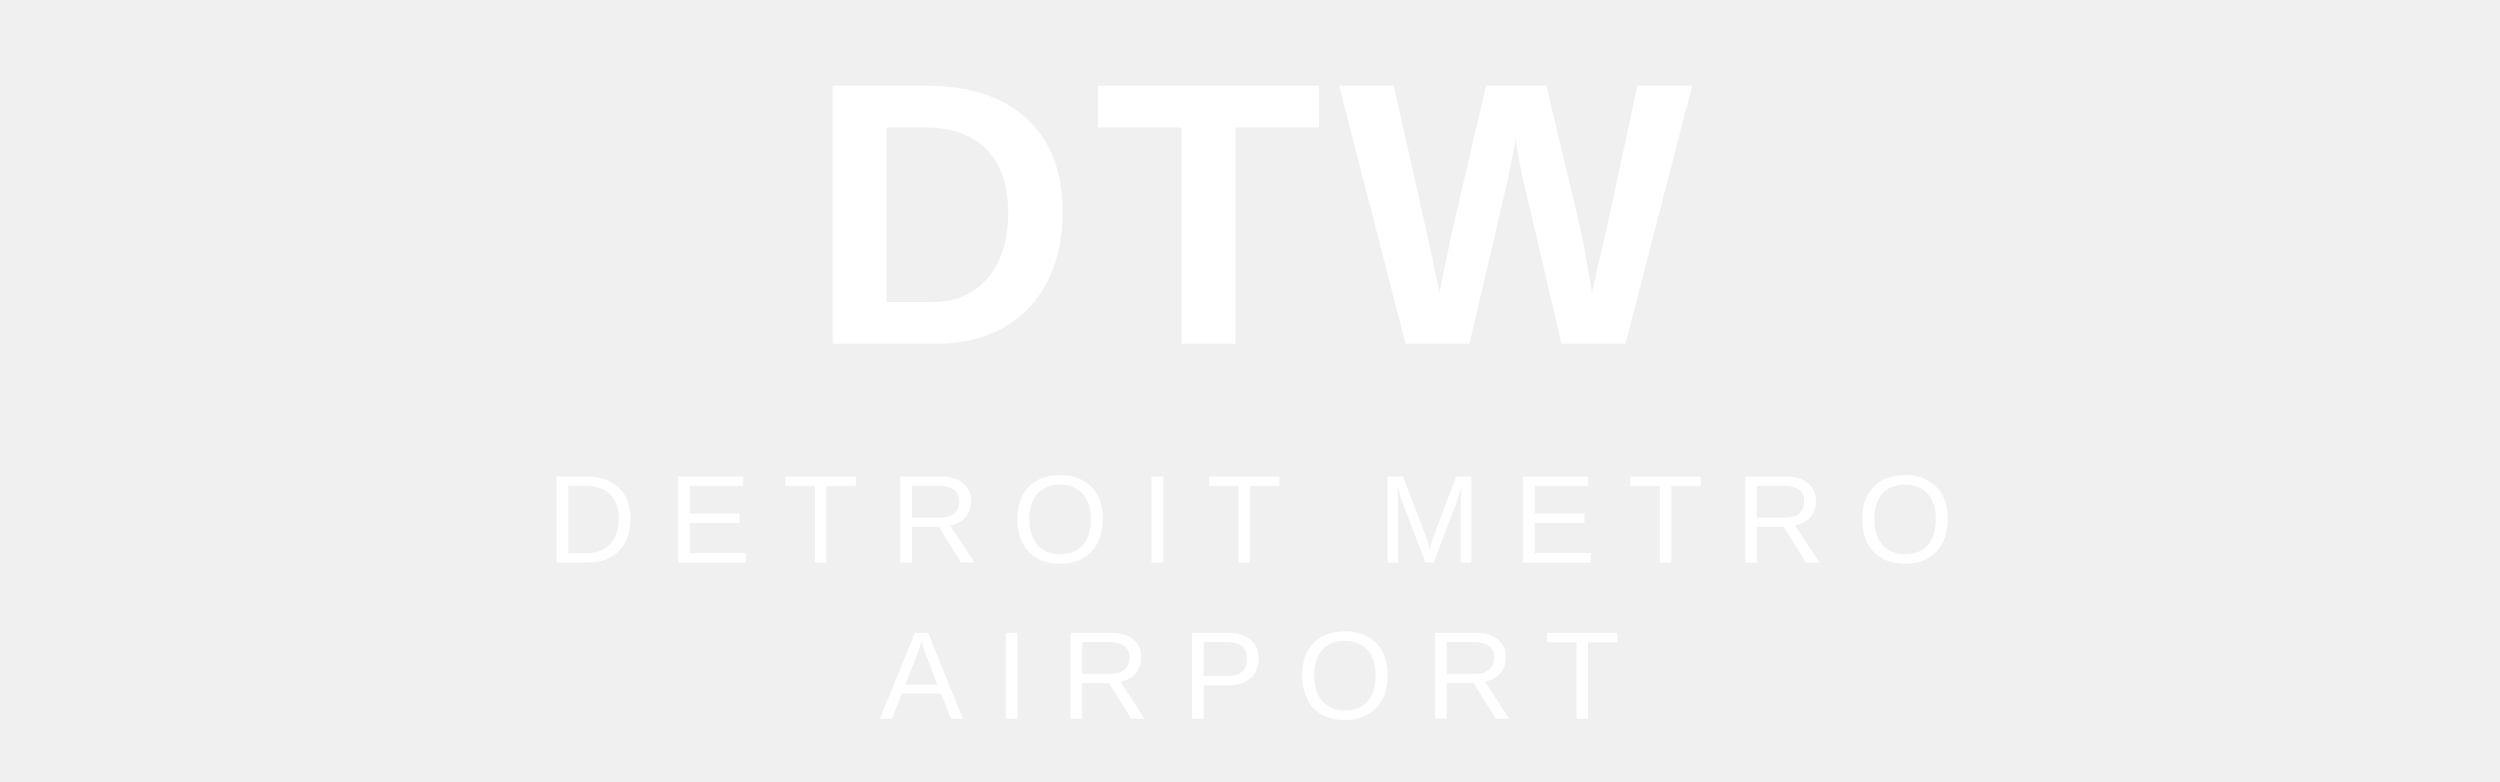
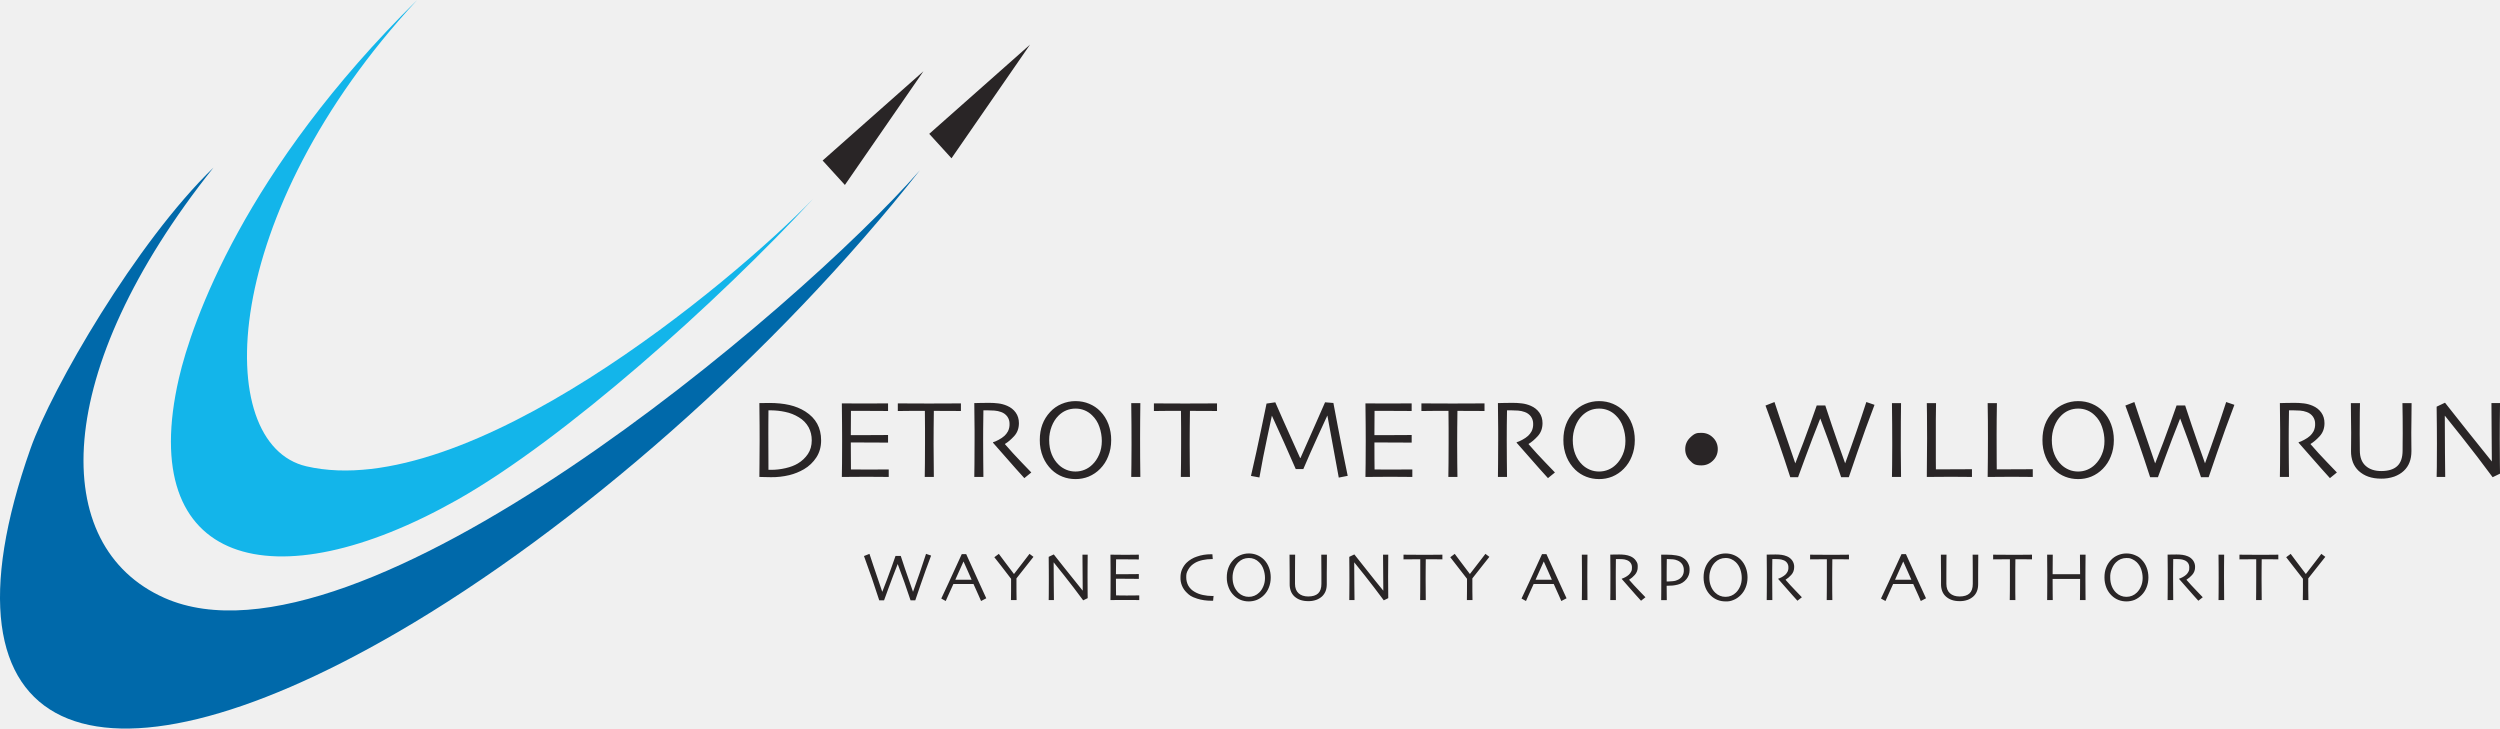
- <svg xmlns="http://www.w3.org/2000/svg" viewBox="0 0 160 50" fill="#FFFFFF">
-   <text x="80" y="22" font-family="Arial, Helvetica, sans-serif" font-size="24" font-weight="700" text-anchor="middle" letter-spacing="1">DTW</text>
-   <text x="80" y="36" font-family="Arial, Helvetica, sans-serif" font-size="8" font-weight="400" text-anchor="middle" letter-spacing="2">DETROIT METRO</text>
-   <text x="80" y="46" font-family="Arial, Helvetica, sans-serif" font-size="8" font-weight="400" text-anchor="middle" letter-spacing="2">AIRPORT</text>
+ <svg xmlns="http://www.w3.org/2000/svg" width="144.318" height="42.059" viewBox="0 0 144.318 42.059">
+   <path fill="#292526" d="M46.86 25.419q0-.412-.178-.75a1.54 1.54 0 0 0-.564-.578 2.4 2.4 0 0 0-.797-.314 4 4 0 0 0-.794-.089h-.166l-.006.832-.001.527.002.653.005 1.422h.163q.412 0 .829-.098.417-.096.703-.268.361-.217.583-.549.22-.33.221-.788m.541.003q0 .56-.275.983a2.14 2.14 0 0 1-.714.681 3.2 3.2 0 0 1-.851.343 4.3 4.3 0 0 1-1.055.118 9 9 0 0 1-.435-.009l-.235-.006.007-.733q.008-.717.008-1.358l-.002-.874q-.001-.533-.013-1.297l.291-.004.278-.004q.658 0 1.169.118.51.118.911.372.465.296.69.711.226.416.226.959m3.903 2.111-.423-.004a68 68 0 0 0-1.716 0l-.568.004q.006-.185.011-.8c.005-.615.005-.833.005-1.27q0-.36-.004-.952a134 134 0 0 0-.012-1.225l.565.003q.339.004.699.004a89 89 0 0 0 1.404-.007v.44l-.399-.003a78 78 0 0 0-.914-.004h-.829q0 .361-.004.72-.004.36-.004.68h.685q.558 0 .997-.004l.468-.004v.441l-.523-.004q-.498-.004-.91-.004h-.717a120 120 0 0 0 .008 1.555 43 43 0 0 0 1.027.007 87 87 0 0 0 1.154-.007zm4.167-3.807-.427-.003q-.375-.004-1.136-.004l-.011.989q-.004.337-.004.918a110 110 0 0 0 .015 1.907h-.526q.007-.191.011-.779.005-.589.005-1.152v-.879q0-.326-.008-1.003a63 63 0 0 0-1.562.007v-.44l.797.003q.47.004 1 .004a155 155 0 0 0 1.846-.007zm4.063 3.548-.402.327a42 42 0 0 1-.496-.551q-.426-.479-1.313-1.493l.003-.028q.121-.031.322-.139.2-.106.337-.23.118-.107.205-.267a.9.9 0 0 0 .088-.426.7.7 0 0 0-.129-.421.74.74 0 0 0-.354-.26 1.4 1.4 0 0 0-.387-.084 6 6 0 0 0-.375-.014h-.264q-.01.605-.013 1.067l-.002.652q0 .436.006 1.185s.007.812.009.94h-.526q.004-.193.01-.74.006-.55.006-1.367v-.589q0-.429-.016-1.566l.318-.008q.286-.007.528-.007.277 0 .538.032.26.031.508.137.315.134.5.393.184.26.184.61 0 .451-.278.753-.278.3-.526.446v.017q.438.508.959 1.049.522.54.56.582m4.071-1.819a2.5 2.5 0 0 0-.139-.812 1.64 1.64 0 0 0-.422-.668 1.33 1.33 0 0 0-.959-.388 1.4 1.4 0 0 0-.533.103q-.247.103-.448.304-.255.253-.397.628a2.2 2.2 0 0 0-.141.781q0 .457.144.818.145.362.41.613.181.175.43.281.249.105.532.105t.531-.104q.246-.1.447-.297.239-.227.392-.582.153-.35.153-.782m.541-.051q0 .515-.176.946a2.1 2.1 0 0 1-.46.711 2 2 0 0 1-.668.453 2 2 0 0 1-.757.142q-.395 0-.744-.136a1.9 1.9 0 0 1-.63-.401 2.2 2.2 0 0 1-.498-.73 2.5 2.5 0 0 1-.189-.991q0-.49.149-.893.15-.402.449-.723.276-.3.658-.463t.805-.164q.43 0 .795.155.366.153.633.427.312.319.473.75a2.6 2.6 0 0 1 .16.917m1.683 2.129h-.526q.004-.192.01-.682a124 124 0 0 0 .003-2.359q-.003-.589-.013-1.222h.526l-.011 1.06q-.004.601-.004.983a142 142 0 0 0 .015 2.22m4.426-3.807-.427-.003q-.375-.004-1.136-.004l-.011.989q-.004.337-.004.918 0 .56.006 1.138c.006.578.006.642.009.769h-.526q.006-.191.011-.779t.005-1.152v-.879q0-.326-.008-1.003a63 63 0 0 0-1.562.007v-.44l.797.003q.468.004 1 .004a155 155 0 0 0 1.846-.007zm7.544 3.743-.516.101-.656-3.577-.007.002q-.125.259-.551 1.197a83 83 0 0 0-.831 1.884h-.439a148 148 0 0 0-1.377-3.082l-.002.01q-.02.082-.26 1.215a61 61 0 0 0-.458 2.344l-.487-.09q.318-1.37.596-2.716.276-1.346.303-1.46l.505-.073.45 1.024q.418.951.984 2.192h.02q.433-.974.917-2.073.482-1.102.502-1.143l.481.038q.009.07.264 1.396.254 1.325.562 2.811m3.731.064-.423-.004a68 68 0 0 0-1.717 0l-.567.004q.007-.185.011-.8.006-.614.006-1.27 0-.36-.004-.952-.003-.592-.013-1.225l.565.003q.34.004.699.004a89 89 0 0 0 1.404-.007v.44l-.398-.003a79 79 0 0 0-.914-.004h-.83q0 .361-.004.72-.004.36-.004.68h.686q.557 0 .997-.004l.468-.004v.441l-.523-.004a100 100 0 0 0-.91-.004h-.717q0 .604.002.96l.006.595.453.005q.267.002.574.002a88 88 0 0 0 1.153-.007zm4.167-3.807-.428-.003q-.374-.004-1.135-.004l-.012.989q-.004.337-.004.918 0 .56.006 1.138s.008.642.01.769h-.525q.006-.191.01-.779.006-.589.005-1.152v-.879q0-.326-.008-1.003a63 63 0 0 0-1.562.007v-.44l.797.003q.47.004 1 .004a155 155 0 0 0 1.846-.007zm4.065 3.548-.402.327a33 33 0 0 1-.497-.551q-.426-.479-1.313-1.493l.004-.028q.12-.031.321-.139.2-.106.337-.23.117-.107.205-.267a.9.9 0 0 0 .088-.426.7.7 0 0 0-.129-.421.74.74 0 0 0-.354-.26 1.4 1.4 0 0 0-.387-.084 6 6 0 0 0-.375-.014h-.264a78 78 0 0 0-.016 1.719q0 .436.006 1.185s.007.812.01.94h-.525l.008-.74q.007-.55.007-1.367v-.589q0-.429-.015-1.566l.317-.008q.285-.007.528-.007.276 0 .537.032.26.031.509.137.314.134.499.393.184.26.184.61 0 .451-.277.753-.278.3-.526.446v.017q.438.508.96 1.049zm4.069-1.819q0-.412-.138-.812a1.6 1.6 0 0 0-.424-.668 1.33 1.33 0 0 0-.959-.388q-.285 0-.532.103-.246.103-.448.304-.255.253-.396.628a2.2 2.2 0 0 0-.142.781q0 .457.146.818a1.7 1.7 0 0 0 .408.613q.182.175.431.281.249.105.532.105.282 0 .531-.104.246-.1.447-.297.238-.227.391-.582.153-.35.153-.782m.542-.051q0 .515-.177.946a2.1 2.1 0 0 1-.46.711 2 2 0 0 1-.668.453 2 2 0 0 1-.758.142q-.393 0-.743-.136a1.9 1.9 0 0 1-.63-.401 2.2 2.2 0 0 1-.497-.73 2.5 2.5 0 0 1-.19-.991q0-.49.15-.893a2.2 2.2 0 0 1 .447-.723q.278-.3.658-.463a2 2 0 0 1 .805-.164q.43 0 .797.155.365.153.633.427.311.319.473.75.16.43.16.917m4.789.52a.9.9 0 0 1-.277.665q-.279.277-.666.277c-.387 0-.479-.093-.662-.277a.9.9 0 0 1-.274-.665q.001-.386.281-.661c.28-.275.407-.275.661-.275q.388 0 .662.274a.9.9 0 0 1 .275.662m9.049-2.554a82 82 0 0 0-1 2.762l-.484 1.415h-.443q-.015-.06-.341-1.011a88 88 0 0 0-.86-2.369h-.007a85 85 0 0 0-.86 2.242l-.418 1.138h-.451a97 97 0 0 0-1.43-4.135l.519-.204q.013.045.373 1.12t.826 2.414l.006-.004q.49-1.232.854-2.259l.38-1.074h.493q.012.055.387 1.165.376 1.111.76 2.174l.004-.008a96 96 0 0 0 1.219-3.528zm1.531 4.163h-.525l.01-.682a124 124 0 0 0 .002-2.359q-.003-.589-.012-1.222h.525l-.011 1.06a141 141 0 0 0 .011 3.203m4.094 0-.402-.004a60 60 0 0 0-1.637 0l-.568.004a198 198 0 0 0 .016-2.215q0-.905-.006-1.381-.006-.474-.01-.666h.533l-.012.949a164 164 0 0 0 0 2.28q.005.56.004.592h.646q.567 0 .986-.004.42-.005.449-.004zm3.511 0-.401-.004a60 60 0 0 0-1.638 0l-.566.004.012-1.111q.004-.562.004-1.104a96 96 0 0 0-.016-2.047h.534q-.009.41-.013.949l-.004.882q0 .837.004 1.398.005.56.004.592h.646q.567 0 .986-.004.42-.005.447-.004zm4.138-2.078a2.5 2.5 0 0 0-.139-.812 1.6 1.6 0 0 0-.422-.668 1.33 1.33 0 0 0-.959-.388 1.4 1.4 0 0 0-.533.103q-.248.103-.448.304-.255.253-.397.628a2.2 2.2 0 0 0-.141.781q0 .457.145.818.145.362.409.613.182.175.431.281.248.105.533.105.282 0 .529-.104a1.4 1.4 0 0 0 .448-.297 1.7 1.7 0 0 0 .391-.582q.154-.35.153-.782m.542-.051q0 .515-.177.946a2.1 2.1 0 0 1-.459.711 2 2 0 0 1-.668.453 2 2 0 0 1-.758.142q-.395 0-.744-.136a1.9 1.9 0 0 1-.631-.401 2.1 2.1 0 0 1-.496-.73 2.5 2.5 0 0 1-.189-.991q0-.49.148-.893.15-.402.449-.723.276-.3.658-.463.381-.164.805-.164.43 0 .795.155.366.153.633.427.312.319.473.75.161.43.161.917m6.958-2.034a84 84 0 0 0-1 2.762l-.485 1.415h-.442q-.016-.06-.342-1.011a87 87 0 0 0-.859-2.369h-.006q-.47 1.174-.86 2.242l-.419 1.138h-.451a100 100 0 0 0-1.43-4.135l.519-.204q.012.045.373 1.12.36 1.075.825 2.414l.007-.004q.49-1.232.854-2.259t.379-1.074h.494q.012.055.387 1.165t.76 2.174l.003-.008a93 93 0 0 0 1.219-3.528zm5.917 3.904-.402.327a38 38 0 0 1-.495-.551q-.428-.479-1.313-1.493l.003-.028q.122-.031.32-.139.201-.106.338-.23.117-.107.205-.267a.9.9 0 0 0 .088-.426.7.7 0 0 0-.129-.421.74.74 0 0 0-.354-.26 1.4 1.4 0 0 0-.387-.084 6 6 0 0 0-.375-.014h-.264a80 80 0 0 0-.014 1.067l-.002.652q0 .436.006 1.185s.008.812.01.94h-.526l.01-.74q.006-.55.006-1.367v-.589q0-.429-.016-1.566l.317-.008q.287-.007.528-.007.278 0 .537.032.262.031.509.137.316.134.5.393.184.26.184.61 0 .451-.277.753-.278.3-.525.446v.017q.436.508.959 1.049.521.54.559.582m4.312-4.004q0 .612-.009 1.011c-.009.399-.008.5-.008.696q0 .363.004.619t.004.444q0 .37-.11.65a1.3 1.3 0 0 1-.332.492q-.223.21-.549.33a2.2 2.2 0 0 1-.75.119q-.428 0-.752-.117a1.6 1.6 0 0 1-.553-.332 1.34 1.34 0 0 1-.332-.492 1.8 1.8 0 0 1-.109-.65q-.001-.187.004-.444.004-.256.004-.619-.001-.295-.008-.696a46 46 0 0 1-.009-1.011h.526q-.004.08-.01.543t-.006 1.218q0 .229.004.475.004.244.004.502 0 .583.334.883.333.301.902.301.614 0 .922-.285.31-.286.31-.898 0-.258.003-.502.004-.246.004-.475a83 83 0 0 0-.016-1.76h.528m5.105-.002-.012 1.142-.004.926q0 .902.008 1.436l.008.568-.426.206a83 83 0 0 0-1.791-2.341l-.963-1.206-.008.003q0 .851.01 2.095l.014 1.434h-.495q.004-.08.011-.566.006-.487.006-1.354 0-.347-.004-.921-.003-.574-.013-1.216l.483-.229a349 349 0 0 0 2.698 3.387l.006-.003q0-.49-.012-1.646-.01-1.157-.011-1.716zM53.75 32.072q-.331.872-.616 1.709-.284.84-.298.875h-.272a51 51 0 0 0-.74-2.091h-.004q-.288.725-.529 1.388l-.257.703h-.278a60 60 0 0 0-.881-2.558l.317-.125q.007.028.229.692c.222.664.317.942.508 1.494l.006-.004a43 43 0 0 0 .526-1.397l.234-.664h.304q.008.033.237.718.23.684.466 1.34l.006.006a57 57 0 0 0 .749-2.185zm2.119.894-.243-.544-.008-.002q-.1.216-.239.53l-.231.515h.94zm1.066 1.571-.301.158-.126-.289q-.118-.27-.31-.692h-1.162l-.318.702-.124.279-.257-.143q.05-.102.418-.895.369-.795.765-1.67h.255q.39.875.768 1.695zm2.724-2.392-.386.488q-.37.467-.596.756-.005.354.001.744l.007.508h-.325q.003-.118.006-.515.003-.396.001-.713a51 51 0 0 0-.588-.765q-.35-.447-.379-.481l.26-.194.306.411q.28.378.566.75h.004q.275-.354.577-.747t.317-.414zm3.13-.126q-.004.307-.006.704l-.002.571q0 .556.004.885l.004.35-.26.127a52 52 0 0 0-1.106-1.447l-.595-.744-.004.002q0 .526.007 1.291.006.766.009.884h-.302l.005-.349.003-.834-.002-.565-.006-.749.294-.14.601.76q.565.717 1.066 1.33l.003-.002q0-.301-.007-1.015-.008-.714-.008-1.059zm2.977 2.622-.26-.004a34 34 0 0 0-1.055 0q-.205.004-.348.004.003-.114.005-.493c.002-.379.002-.515.002-.785l-.001-.587-.006-.757q.138 0 .347.004a30 30 0 0 0 1.038 0l.254-.004v.278l-.245-.005q-.225-.003-.56-.002h-.509q0 .22-.004.441a20 20 0 0 0-.004.416h.421q.343 0 .614-.004l.287-.004v.279l-.322-.004q-.306-.004-.559-.004h-.441l.002.592.006.367.277.006.353.002q.29 0 .487-.004l.221-.004zm4.29-.24-.01.101-.017.178h-.068q-.477 0-.847-.12c-.37-.12-.45-.196-.609-.351a1.16 1.16 0 0 1-.359-.885q0-.255.095-.467.096-.21.25-.367a1.56 1.56 0 0 1 .602-.36q.377-.134.808-.134h.088l.007.112.014.166h-.066q-.244 0-.505.054-.261.055-.45.162-.246.142-.378.361c-.132.219-.132.307-.132.477a1 1 0 0 0 .119.48.95.95 0 0 0 .377.364q.21.122.471.176.261.056.519.056h.037zm2.968-1.036q0-.256-.086-.5a1 1 0 0 0-.26-.414.8.8 0 0 0-.59-.239.9.9 0 0 0-.33.063.9.9 0 0 0-.275.188 1.1 1.1 0 0 0-.244.388 1.4 1.4 0 0 0-.087.482q0 .281.089.505a1.1 1.1 0 0 0 .252.378.86.86 0 0 0 .594.238.84.84 0 0 0 .601-.246q.148-.14.24-.359.096-.218.096-.484m.332-.032q0 .316-.108.582a1.26 1.26 0 0 1-.694.716 1.3 1.3 0 0 1-.465.087q-.243 0-.459-.083a1.2 1.2 0 0 1-.388-.248 1.3 1.3 0 0 1-.306-.449 1.5 1.5 0 0 1-.117-.608q0-.302.092-.549a1.3 1.3 0 0 1 .276-.445q.172-.185.406-.285.234-.101.496-.102a1.23 1.23 0 0 1 .879.359q.191.197.289.461.099.264.099.564m3.243-1.314q0 .376-.004.622c-.004.246-.004.306-.004.429v.653q0 .227-.067.401a.85.85 0 0 1-.204.303 1 1 0 0 1-.337.202 1.3 1.3 0 0 1-.462.073q-.26 0-.463-.072a1 1 0 0 1-.338-.203.8.8 0 0 1-.203-.303 1.1 1.1 0 0 1-.068-.401v-.653q0-.184-.004-.429l-.004-.622h.324l-.004.334q-.003.284-.004.749v.603q0 .357.207.543.205.185.557.185.38-.001.57-.176.19-.177.19-.552v-.603a53 53 0 0 0-.007-1.083zm3.541 0q-.004.307-.004.704l-.004.571a96 96 0 0 0 .008 1.235l-.258.127a58 58 0 0 0-1.107-1.447q-.515-.645-.596-.744l-.004.002q.001.526.008 1.291l.009.884h-.302l.004-.349q.004-.3.004-.834l-.002-.565q-.001-.353-.006-.749l.293-.14q.036.042.602.76c.566.718.732.921 1.066 1.33l.004-.002q-.001-.301-.008-1.015a88 88 0 0 1-.008-1.059zm3.125.272-.262-.004q-.232-.005-.697-.004-.006.404-.006.611-.002.208-.002.568a83 83 0 0 0 .008 1.179h-.326q.004-.118.006-.481l.002-.713v-1.164a35 35 0 0 0-.967.008v-.271q.203 0 .49.004a59 59 0 0 0 1.754-.004zm2.713-.146-.387.488-.596.756q-.004.354.001.744l.007.508h-.324q.003-.118.006-.515l.002-.713a97 97 0 0 0-.967-1.246l.258-.194q.026.033.307.411c.281.378.376.502.566.75h.004q.275-.354.576-.747.304-.393.318-.414zm3.387.821-.243-.544-.008-.002-.239.53-.231.515h.94zm1.068 1.571-.303.158-.125-.289q-.117-.27-.311-.692h-1.162l-.318.702-.123.279-.258-.143q.051-.102.42-.895.367-.795.764-1.67h.254q.392.875.769 1.695.375.821.393.855m1.207.104h-.325l.005-.419q.003-.302.003-.866l-.002-.585-.006-.752h.325l-.006.651-.002.605a116 116 0 0 0 .008 1.366m3.347-.163-.255.201a15 15 0 0 1-.306-.338l-.806-.918.002-.018q.074-.02.198-.084a1 1 0 0 0 .208-.143q.072-.067.126-.164c.054-.097.054-.152.054-.262q0-.151-.079-.26a.45.45 0 0 0-.218-.158q-.112-.044-.237-.053c-.125-.009-.16-.009-.23-.009h-.163l-.006.657-.001.402.003.729.004.579h-.324l.005-.456q.002-.337.002-.84v-.363q0-.263-.007-.963l.195-.004q.177-.004.325-.004.17 0 .33.02a1.2 1.2 0 0 1 .313.084q.193.082.308.241c.115.159.113.231.113.374a.65.65 0 0 1-.171.462 1.5 1.5 0 0 1-.323.274v.01q.27.312.594.645zm2.215-1.558a.6.6 0 0 0-.092-.345.6.6 0 0 0-.282-.223.8.8 0 0 0-.254-.064 3 3 0 0 0-.282-.013h-.072q.001.022-.004.294l-.004.43v.569h.079q.131 0 .279-.018a.7.7 0 0 0 .254-.064.63.63 0 0 0 .28-.218.57.57 0 0 0 .098-.348m.333-.003a.8.8 0 0 1-.185.518.9.9 0 0 1-.496.313 2 2 0 0 1-.29.053q-.157.015-.353.015l.008.828h-.324l.005-.437q.003-.317.003-.983l-.002-.519-.006-.684.166-.002h.132q.338 0 .575.043c.237.043.293.078.4.146q.178.112.272.291c.094.179.095.26.095.418m3.011.448a1.5 1.5 0 0 0-.084-.5 1.05 1.05 0 0 0-.261-.414.9.9 0 0 0-.265-.176.8.8 0 0 0-.326-.063.9.9 0 0 0-.329.063.9.9 0 0 0-.274.188 1.05 1.05 0 0 0-.244.388 1.3 1.3 0 0 0-.088.482q0 .281.09.505.088.223.252.378a.84.84 0 0 0 .592.238.84.84 0 0 0 .603-.246q.147-.14.24-.359.094-.218.094-.484m.334-.032q0 .316-.109.582a1.3 1.3 0 0 1-.283.437q-.194.193-.411.279a1 1 0 0 1-.466.087q-.242 0-.458-.083a1.2 1.2 0 0 1-.388-.248 1.3 1.3 0 0 1-.307-.449 1.6 1.6 0 0 1-.115-.608q0-.302.092-.549.091-.248.275-.445a1.15 1.15 0 0 1 .405-.285q.235-.101.495-.102.265 0 .49.096.224.094.389.263.192.197.291.461.1.264.1.564m3.137 1.145-.256.201-.304-.338q-.261-.295-.806-.918l.002-.018q.074-.02.197-.084.123-.067.209-.143.072-.067.125-.164a.5.5 0 0 0 .055-.262.42.42 0 0 0-.297-.418.8.8 0 0 0-.238-.053 3 3 0 0 0-.23-.009h-.162l-.008.657v.402a106 106 0 0 0 .008 1.308h-.325l.005-.456q.003-.337.003-.84v-.363q0-.263-.008-.963l.196-.004q.176-.004.324-.004.17 0 .332.02.159.02.313.084a.7.7 0 0 1 .307.241.63.63 0 0 1 .114.374q0 .279-.171.462a1.5 1.5 0 0 1-.324.274v.01q.27.312.594.645zm2.718-2.187-.262-.004q-.231-.005-.697-.004-.005.404-.006.611-.002.208-.002.568l.002.703.006.476h-.325q.003-.118.005-.481l.003-.713v-1.164a35 35 0 0 0-.967.008v-.271q.201 0 .491.004a58 58 0 0 0 1.752-.004zm3.381.675-.243-.544-.007-.002a86 86 0 0 0-.47 1.045h.941zm1.067 1.571-.301.158-.125-.289q-.12-.27-.312-.692h-1.161a72 72 0 0 0-.441.981l-.259-.143q.05-.102.419-.895.367-.795.766-1.67h.255q.39.875.767 1.695zm3.017-2.518q0 .376-.004.622l-.003.429v.653q0 .227-.068.401a.8.8 0 0 1-.204.303 1 1 0 0 1-.337.202 1.3 1.3 0 0 1-.462.073q-.263 0-.462-.072a1 1 0 0 1-.338-.203.8.8 0 0 1-.204-.303 1.1 1.1 0 0 1-.068-.401v-.653q.001-.184-.004-.429l-.004-.622h.325l-.005.334-.003.749v.603q0 .357.206.543.206.185.557.185.38-.001.571-.176.19-.177.19-.552v-.603q0-.464-.004-.76l-.005-.323zm3.102.272-.262-.004q-.231-.005-.697-.004l-.006.611a49 49 0 0 0 0 1.271l.006.476h-.326l.007-.481.002-.713v-1.164a35 35 0 0 0-.968.008v-.271q.203 0 .492.004a58 58 0 0 0 1.752-.004zm3.092 2.35h-.324l.005-.435q.003-.317.003-.787h-1.586q0 .545.003.824c.003.279.003.318.005.397h-.324l.004-.417q.004-.3.004-1.013 0-.215-.004-.525 0-.309-.004-.667h.324q0 .297-.004.584t-.004.545h1.586q0-.258-.004-.544-.004-.285-.004-.585h.324l-.006.684-.002.633q0 .575.004.882c.004.307.002.345.004.424m3.295-1.276q0-.256-.085-.5a1.05 1.05 0 0 0-.26-.414q-.12-.112-.265-.176c-.145-.064-.206-.063-.327-.063a.9.9 0 0 0-.328.063.9.9 0 0 0-.275.188q-.157.156-.244.388a1.1 1.1 0 0 0-.088.482q0 .281.09.505.088.223.252.378a.85.85 0 0 0 .592.238.84.84 0 0 0 .603-.246q.147-.14.24-.359.095-.218.095-.484m.333-.032q0 .316-.109.582a1.3 1.3 0 0 1-.693.716 1.3 1.3 0 0 1-.467.087q-.24 0-.457-.083a1.2 1.2 0 0 1-.388-.248 1.3 1.3 0 0 1-.308-.449 1.6 1.6 0 0 1-.115-.608q-.001-.302.092-.549.091-.248.275-.445.17-.185.406-.285.234-.101.494-.102.265 0 .49.096c.225.096.28.15.389.263q.194.197.291.461.1.264.1.564m3.137 1.145-.255.201q-.043-.045-.304-.338-.263-.295-.807-.918l.002-.018q.074-.02.197-.084a1 1 0 0 0 .209-.143q.072-.067.126-.164c.054-.097.054-.152.054-.262q0-.151-.078-.26a.47.47 0 0 0-.219-.158q-.113-.044-.238-.053c-.125-.009-.16-.009-.23-.009h-.162q-.006.373-.007.657l-.001.402a118 118 0 0 0 .008 1.308h-.324l.004-.456q.004-.337.004-.84v-.363q-.001-.263-.008-.963l.195-.004q.177-.004.325-.004.17 0 .331.02.159.02.313.084a.7.7 0 0 1 .307.241.63.63 0 0 1 .115.374.65.65 0 0 1-.172.462 1.5 1.5 0 0 1-.324.274v.01q.272.312.594.645c.322.333.33.342.345.359m1.235.163h-.325l.005-.419.003-.866-.002-.585-.006-.752h.325l-.006.651q-.003.37-.002.605a116 116 0 0 0 .008 1.366m3.127-2.35-.262-.004q-.232-.005-.697-.004l-.006.611q-.002.208-.002.568a83 83 0 0 0 .008 1.179h-.325q.003-.118.005-.481l.003-.713v-1.164a35 35 0 0 0-.967.008v-.271q.202 0 .491.004a58 58 0 0 0 1.752-.004zm2.713-.146-.386.488-.598.756a37 37 0 0 0 .008 1.252h-.324q.004-.118.007-.515.003-.396.001-.713a97 97 0 0 0-.967-1.246l.26-.194.306.411q.28.378.566.75h.004l.577-.747q.302-.393.316-.414zM53.642 7.727l5.82-5.152-4.535 6.562zm-6.154 1.54 5.82-5.153-4.535 6.563z" />
+   <path fill="none" d="M.1 0h144.218v42.056H.1z" />
+   <path fill="#13b5ea" d="M17.687 26.919C12.181 25.644 12.621 12.354 24.082 0 14.11 9.824 11.071 18.614 10.329 21.831c-2.5 10.834 5.463 13.005 16.064 7.024 6.185-3.49 15.056-11.44 20.563-17.394-4.763 4.912-20.002 17.605-29.269 15.458" />
+   <path fill="#0069aa" d="M9.489 34.514c-6.712-2.983-6.543-13.08 2.834-24.839-4.465 4.316-9.34 12.764-10.558 16.213-5.958 16.863 3.679 20.779 21.194 10.607 10.218-5.934 21.796-16.077 30.148-26.671-7.01 8.012-32.48 29.64-43.618 24.69" />
</svg>
